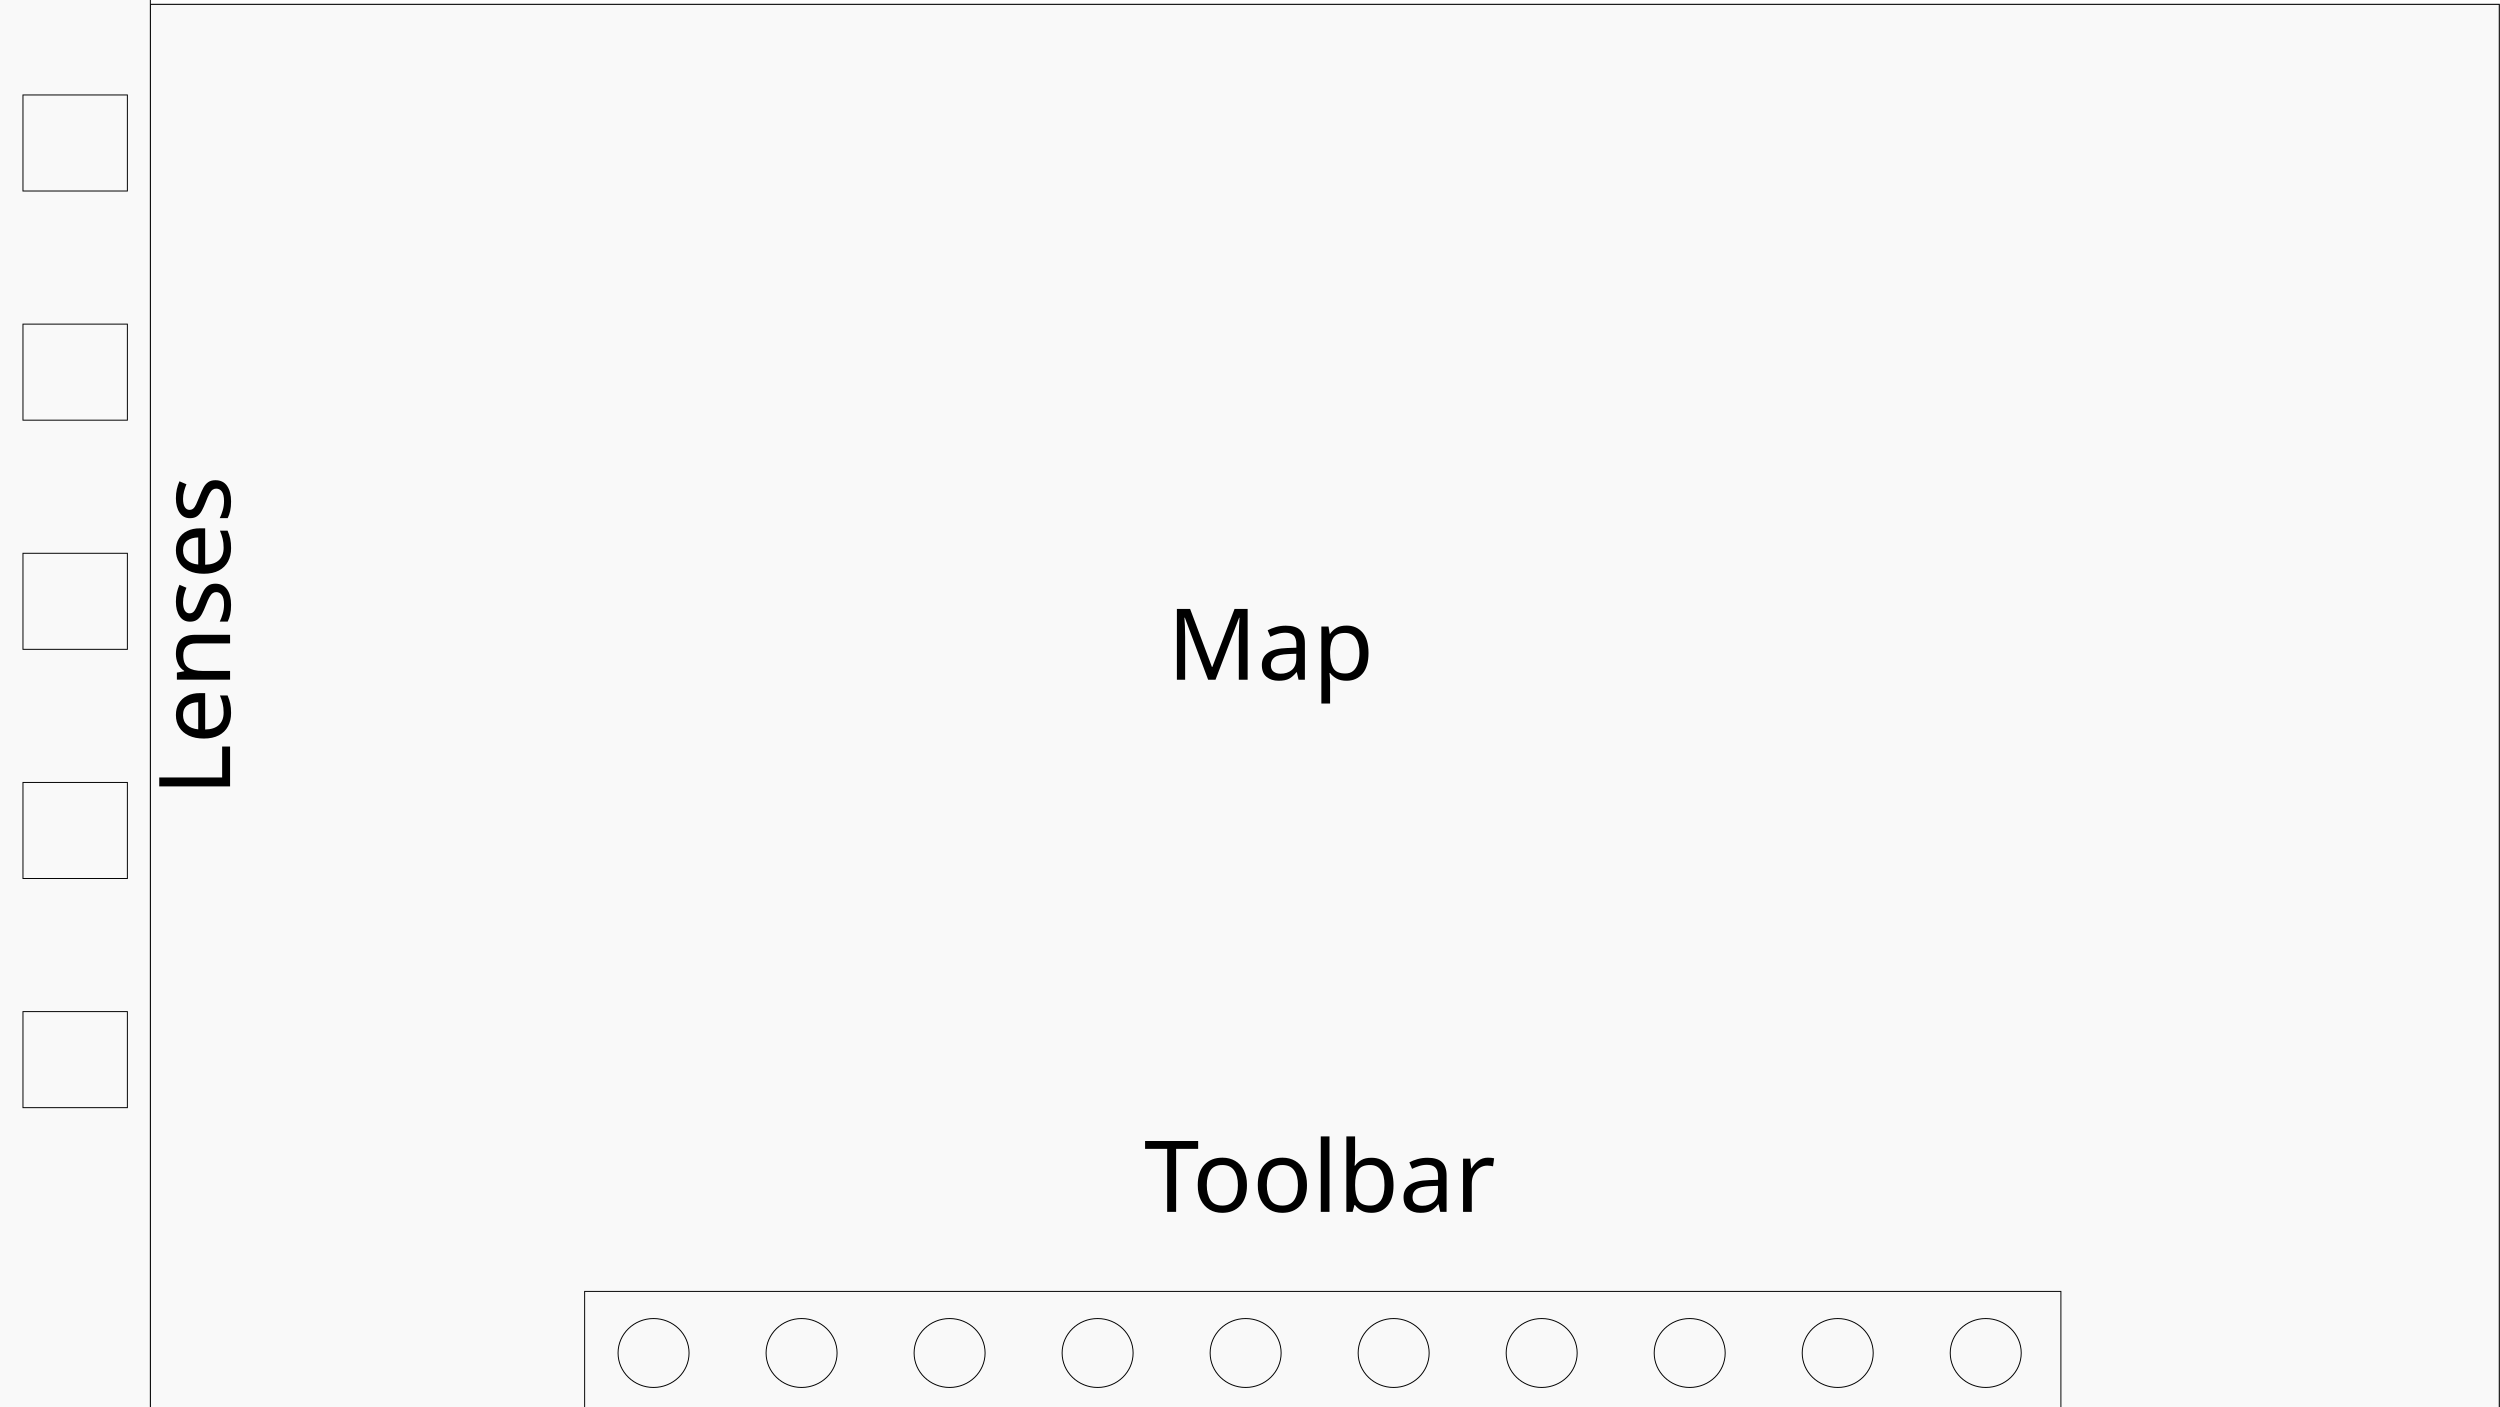
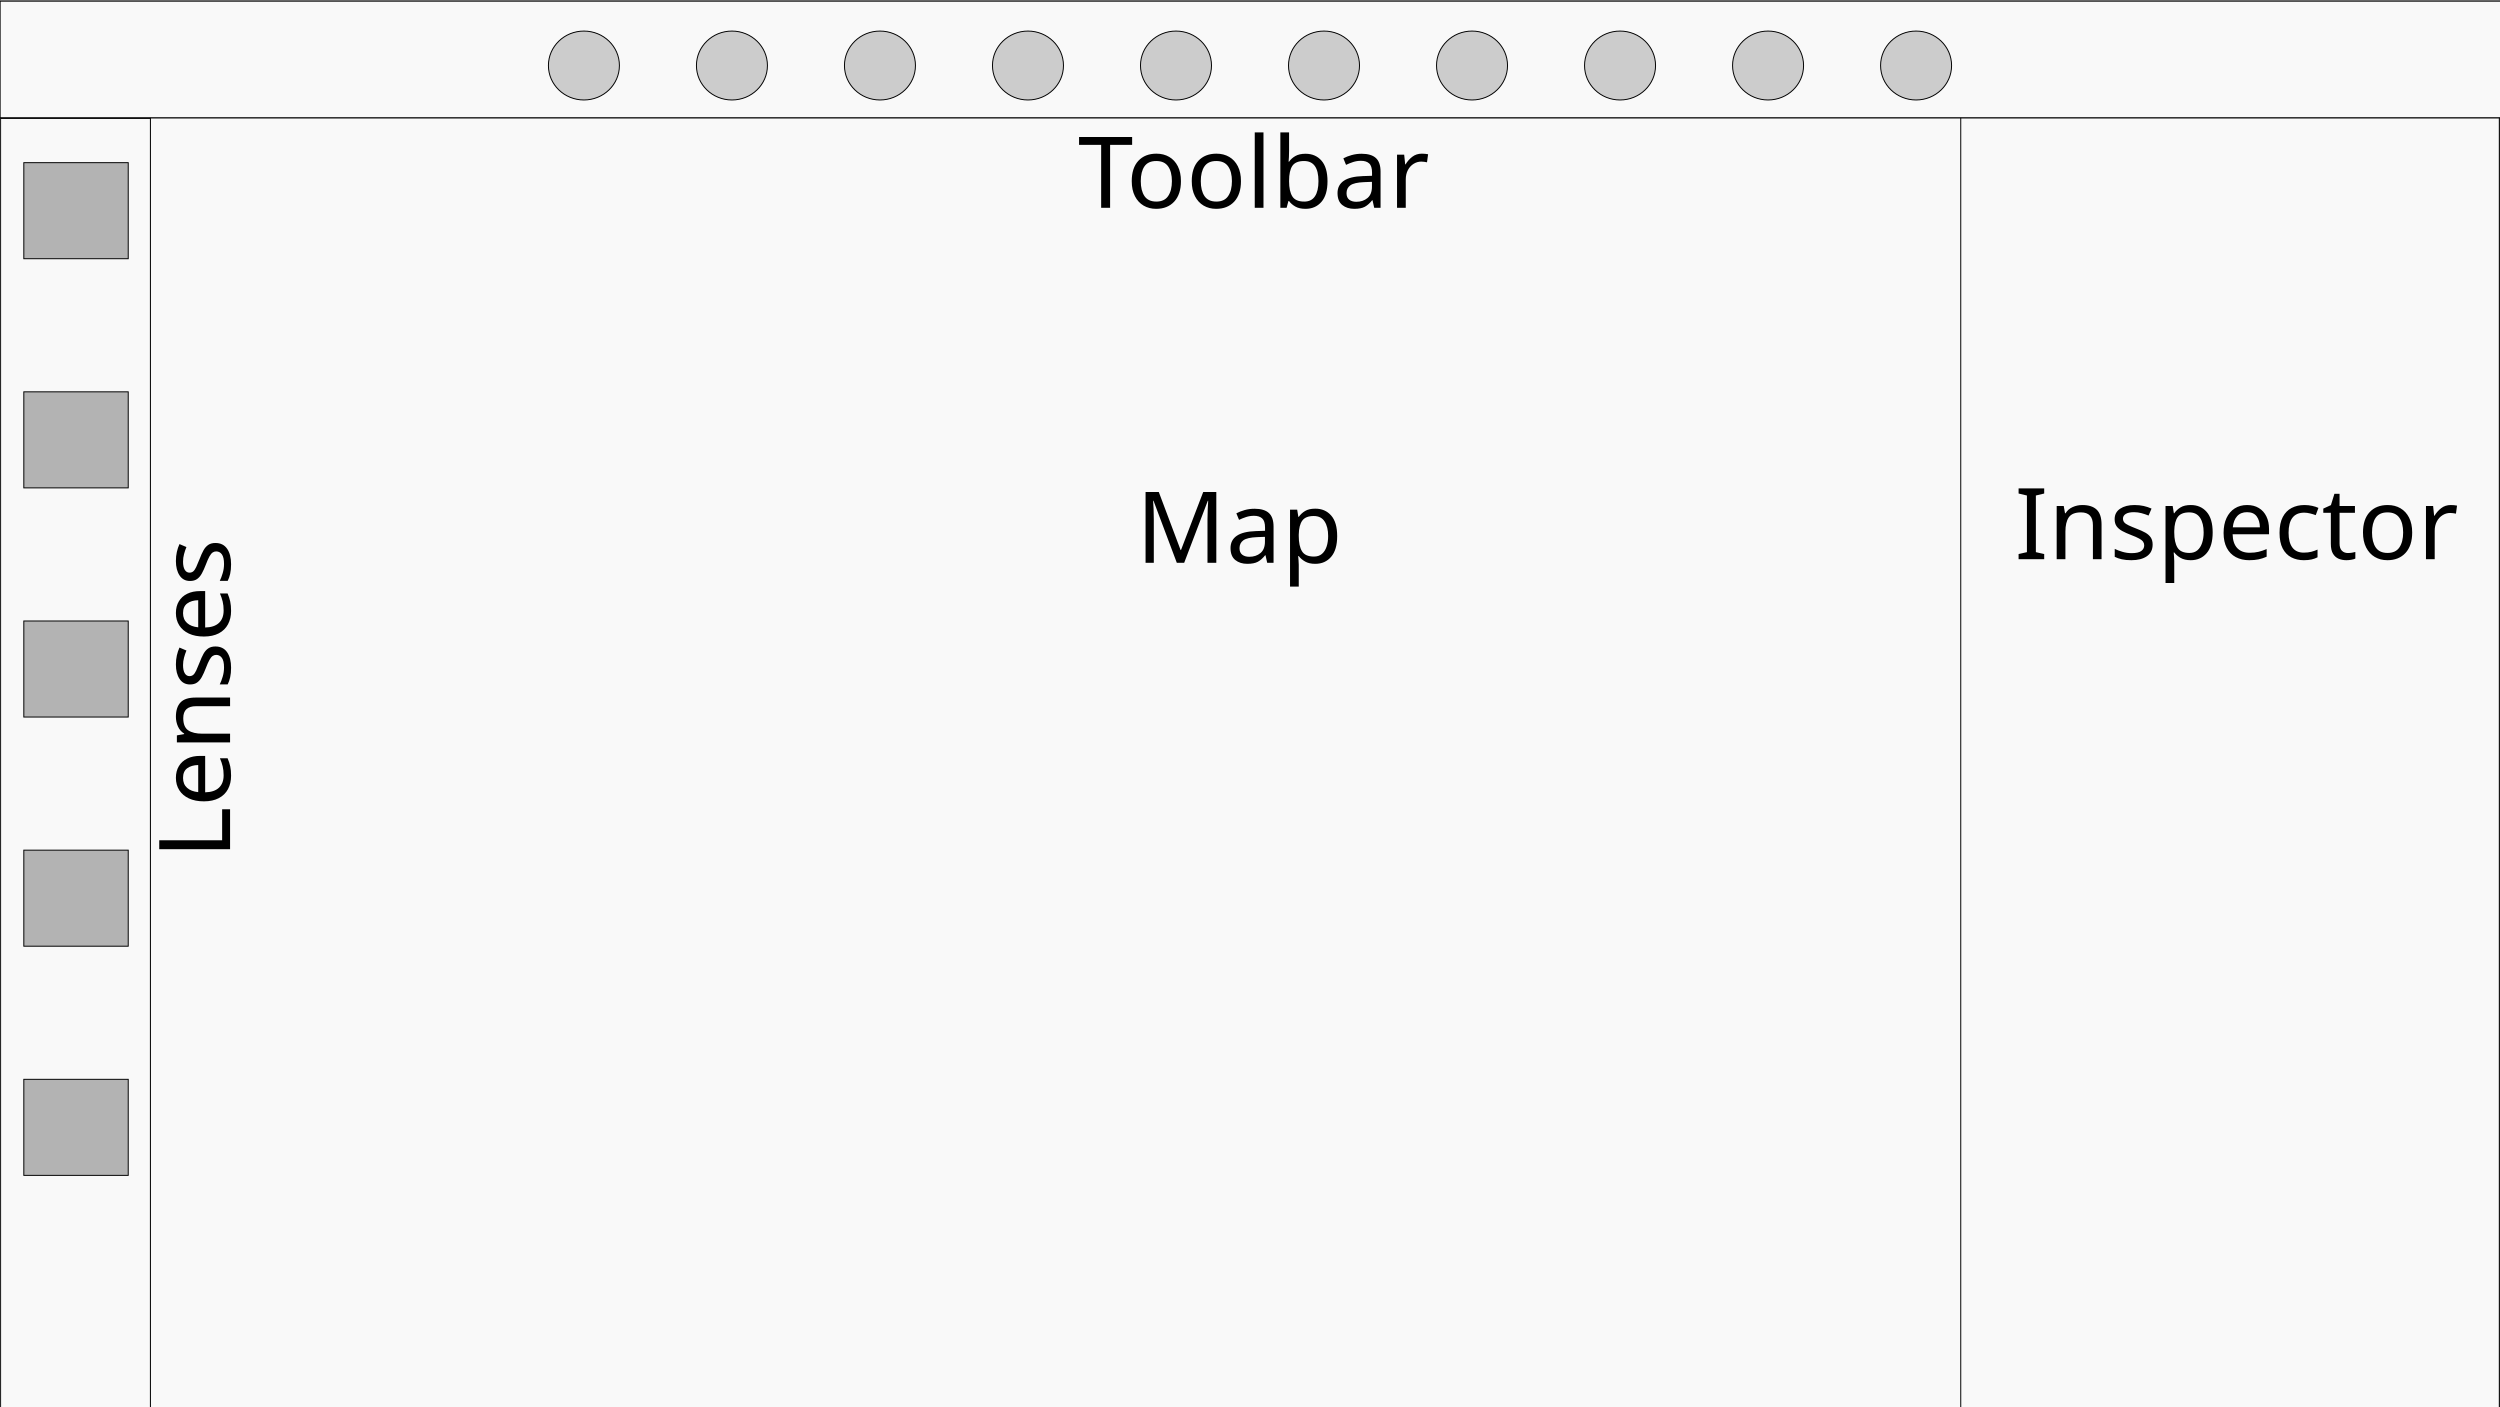
<svg xmlns="http://www.w3.org/2000/svg" width="4837.795" height="2721.26" viewBox="0 0 1280 720" version="1.1" id="svg8">
  <defs id="defs2" />
  <g id="layer1" transform="translate(0,423)">
    <rect style="fill:#f9f9f9;fill-opacity:1;stroke:#000000;stroke-width:0.554;stroke-miterlimit:4;stroke-dasharray:none;stroke-opacity:1" id="rect4580" width="1202.67" height="719.919" x="76.974" y="-420.781" />
    <flowRoot xml:space="preserve" id="flowRoot4582" style="fill:black;fill-opacity:1;stroke:none;font-family:Ubuntu;font-style:normal;font-weight:normal;font-size:96px;line-height:1.25;letter-spacing:0px;word-spacing:0px;-inkscape-font-specification:Ubuntu;font-stretch:normal;font-variant:normal;">
      <flowRegion id="flowRegion4584" style="-inkscape-font-specification:Ubuntu;font-family:Ubuntu;font-weight:normal;font-style:normal;font-stretch:normal;font-variant:normal;font-size:96px;">
        <rect id="rect4586" width="1777.869" height="707.107" x="1466.742" y="862.579" style="-inkscape-font-specification:Ubuntu;font-family:Ubuntu;font-weight:normal;font-style:normal;font-stretch:normal;font-variant:normal;font-size:96px;" />
      </flowRegion>
      <flowPara id="flowPara4588" />
    </flowRoot>
-     <text xml:space="preserve" style="font-style:normal;font-variant:normal;font-weight:normal;font-stretch:normal;font-size:50.8px;line-height:1.25;font-family:Ubuntu;-inkscape-font-specification:Ubuntu;letter-spacing:0px;word-spacing:0px;fill:#000000;fill-opacity:1;stroke:none;stroke-width:0.265" x="597.647" y="-74.965" id="text4592">
-       <tspan id="tspan4590" x="597.647" y="-74.965" style="font-style:normal;font-variant:normal;font-weight:normal;font-stretch:normal;font-size:50.8px;font-family:Ubuntu;-inkscape-font-specification:Ubuntu;stroke-width:0.265">Map</tspan>
+     <text xml:space="preserve" style="font-style:normal;font-variant:normal;font-weight:normal;font-stretch:normal;font-size:50.8px;line-height:1.25;font-family:Ubuntu;-inkscape-font-specification:Ubuntu;letter-spacing:0px;word-spacing:0px;fill:#000000;fill-opacity:1;stroke:none;stroke-width:0.265" x="581.611" y="-134.833" id="text4592">
+       <tspan id="tspan4590" x="581.611" y="-134.833" style="font-style:normal;font-variant:normal;font-weight:normal;font-stretch:normal;font-size:50.8px;font-family:Ubuntu;-inkscape-font-specification:Ubuntu;stroke-width:0.265">Map</tspan>
    </text>
-     <rect style="fill:#f9f9f9;fill-opacity:1;stroke:#000000;stroke-width:0.494;stroke-miterlimit:4;stroke-dasharray:none;stroke-opacity:1" id="rect4520" width="755.844" height="59.875" x="299.339" y="238.198" />
-     <path style="fill:#f9f9f9;fill-opacity:1;stroke:#000000;stroke-width:0.5;stroke-miterlimit:4;stroke-dasharray:none;stroke-opacity:1" d="m 352.796,269.738 a 18.174,17.64 0 0 1 -18.174,17.64 18.174,17.64 0 0 1 -18.174,-17.64 18.174,17.64 0 0 1 18.174,-17.64 18.174,17.64 0 0 1 18.174,17.64 z" id="path4522" />
-     <path id="path4525" d="m 428.582,269.738 a 18.174,17.64 0 0 1 -18.174,17.64 18.174,17.64 0 0 1 -18.174,-17.64 18.174,17.64 0 0 1 18.174,-17.64 18.174,17.64 0 0 1 18.174,17.64 z" style="fill:#f9f9f9;fill-opacity:1;stroke:#000000;stroke-width:0.5;stroke-miterlimit:4;stroke-dasharray:none;stroke-opacity:1" />
-     <path style="fill:#f9f9f9;fill-opacity:1;stroke:#000000;stroke-width:0.5;stroke-miterlimit:4;stroke-dasharray:none;stroke-opacity:1" d="m 504.367,269.738 a 18.174,17.64 0 0 1 -18.174,17.64 18.174,17.64 0 0 1 -18.174,-17.64 18.174,17.64 0 0 1 18.174,-17.64 18.174,17.64 0 0 1 18.174,17.64 z" id="path4527" />
-     <path style="fill:#f9f9f9;fill-opacity:1;stroke:#000000;stroke-width:0.5;stroke-miterlimit:4;stroke-dasharray:none;stroke-opacity:1" d="m 580.153,269.738 a 18.174,17.64 0 0 1 -18.174,17.64 18.174,17.64 0 0 1 -18.174,-17.64 18.174,17.64 0 0 1 18.174,-17.64 18.174,17.64 0 0 1 18.174,17.64 z" id="path4527-4" />
-     <path style="fill:#f9f9f9;fill-opacity:1;stroke:#000000;stroke-width:0.5;stroke-miterlimit:4;stroke-dasharray:none;stroke-opacity:1" d="m 655.939,269.738 a 18.174,17.64 0 0 1 -18.174,17.64 18.174,17.64 0 0 1 -18.174,-17.64 18.174,17.64 0 0 1 18.174,-17.64 18.174,17.64 0 0 1 18.174,17.64 z" id="path4527-3" />
-     <path style="fill:#f9f9f9;fill-opacity:1;stroke:#000000;stroke-width:0.5;stroke-miterlimit:4;stroke-dasharray:none;stroke-opacity:1" d="m 731.725,269.738 a 18.174,17.64 0 0 1 -18.174,17.64 18.174,17.64 0 0 1 -18.174,-17.64 18.174,17.64 0 0 1 18.174,-17.64 18.174,17.64 0 0 1 18.174,17.64 z" id="path4527-0" />
-     <path style="fill:#f9f9f9;fill-opacity:1;stroke:#000000;stroke-width:0.5;stroke-miterlimit:4;stroke-dasharray:none;stroke-opacity:1" d="m 807.51,269.738 a 18.174,17.64 0 0 1 -18.174,17.64 18.174,17.64 0 0 1 -18.174,-17.64 18.174,17.64 0 0 1 18.174,-17.64 18.174,17.64 0 0 1 18.174,17.64 z" id="path4527-30" />
-     <path style="fill:#f9f9f9;fill-opacity:1;stroke:#000000;stroke-width:0.5;stroke-miterlimit:4;stroke-dasharray:none;stroke-opacity:1" d="m 883.296,269.738 a 18.174,17.64 0 0 1 -18.174,17.64 18.174,17.64 0 0 1 -18.174,-17.64 18.174,17.64 0 0 1 18.174,-17.64 18.174,17.64 0 0 1 18.174,17.64 z" id="path4527-9" />
-     <path style="fill:#f9f9f9;fill-opacity:1;stroke:#000000;stroke-width:0.5;stroke-miterlimit:4;stroke-dasharray:none;stroke-opacity:1" d="m 959.082,269.738 a 18.174,17.64 0 0 1 -18.174,17.64 18.174,17.64 0 0 1 -18.174,-17.64 18.174,17.64 0 0 1 18.174,-17.64 18.174,17.64 0 0 1 18.174,17.64 z" id="path4527-2" />
-     <path style="fill:#f9f9f9;fill-opacity:1;stroke:#000000;stroke-width:0.5;stroke-miterlimit:4;stroke-dasharray:none;stroke-opacity:1" d="m 1034.868,269.738 a 18.174,17.64 0 0 1 -18.174,17.64 18.174,17.64 0 0 1 -18.174,-17.64 18.174,17.64 0 0 1 18.174,-17.64 18.174,17.64 0 0 1 18.174,17.64 z" id="path4527-5" />
-     <text xml:space="preserve" style="font-style:normal;font-variant:normal;font-weight:normal;font-stretch:normal;font-size:50.8px;line-height:1.25;font-family:Ubuntu;-inkscape-font-specification:Ubuntu;letter-spacing:0px;word-spacing:0px;fill:#000000;fill-opacity:1;stroke:none;stroke-width:0.265" x="585.764" y="197.459" id="text4592-0">
-       <tspan id="tspan4590-2" x="585.764" y="197.459" style="font-style:normal;font-variant:normal;font-weight:normal;font-stretch:normal;font-size:50.8px;font-family:Ubuntu;-inkscape-font-specification:Ubuntu;stroke-width:0.265">Toolbar</tspan>
+     <rect style="fill:#f9f9f9;fill-opacity:1;stroke:#000000;stroke-width:0.5;stroke-miterlimit:4;stroke-dasharray:none;stroke-opacity:1" id="rect80" width="275.739" height="662.841" x="1003.905" y="-363.702" />
+     <rect style="fill:#f9f9f9;fill-opacity:1;stroke:#000000;stroke-width:0.471;stroke-miterlimit:4;stroke-dasharray:none;stroke-opacity:1" id="rect4612" width="76.671" height="661.531" x="0.317" y="-362.379" />
+     <rect style="fill:#f9f9f9;fill-opacity:1;stroke:#000000;stroke-width:0.643;stroke-miterlimit:4;stroke-dasharray:none;stroke-opacity:1" id="rect4520" width="1280.424" height="59.809" x="-7.4946993e-14" y="-422.472" />
+     <g id="g127" transform="translate(-22.05023)">
+       <path id="path4522" d="m 339.189,-389.452 a 18.174,17.64 0 0 1 -18.174,17.64 18.174,17.64 0 0 1 -18.174,-17.64 18.174,17.64 0 0 1 18.174,-17.64 18.174,17.64 0 0 1 18.174,17.64 z" style="fill:#cccccc;fill-opacity:1;stroke:#000000;stroke-width:0.5;stroke-miterlimit:4;stroke-dasharray:none;stroke-opacity:1" />
+       <path style="fill:#cccccc;fill-opacity:1;stroke:#000000;stroke-width:0.5;stroke-miterlimit:4;stroke-dasharray:none;stroke-opacity:1" d="m 414.974,-389.452 a 18.174,17.64 0 0 1 -18.174,17.64 18.174,17.64 0 0 1 -18.174,-17.64 18.174,17.64 0 0 1 18.174,-17.64 18.174,17.64 0 0 1 18.174,17.64 z" id="path4525" />
+       <path id="path4527" d="m 490.76,-389.452 a 18.174,17.64 0 0 1 -18.174,17.64 18.174,17.64 0 0 1 -18.174,-17.64 18.174,17.64 0 0 1 18.174,-17.64 18.174,17.64 0 0 1 18.174,17.64 z" style="fill:#cccccc;fill-opacity:1;stroke:#000000;stroke-width:0.5;stroke-miterlimit:4;stroke-dasharray:none;stroke-opacity:1" />
+       <path id="path4527-4" d="m 566.546,-389.452 a 18.174,17.64 0 0 1 -18.174,17.64 18.174,17.64 0 0 1 -18.174,-17.64 18.174,17.64 0 0 1 18.174,-17.64 18.174,17.64 0 0 1 18.174,17.64 z" style="fill:#cccccc;fill-opacity:1;stroke:#000000;stroke-width:0.5;stroke-miterlimit:4;stroke-dasharray:none;stroke-opacity:1" />
+       <path id="path4527-3" d="m 642.332,-389.452 a 18.174,17.64 0 0 1 -18.174,17.64 18.174,17.64 0 0 1 -18.174,-17.64 18.174,17.64 0 0 1 18.174,-17.64 18.174,17.64 0 0 1 18.174,17.64 z" style="fill:#cccccc;fill-opacity:1;stroke:#000000;stroke-width:0.5;stroke-miterlimit:4;stroke-dasharray:none;stroke-opacity:1" />
+       <path id="path4527-0" d="m 718.117,-389.452 a 18.174,17.64 0 0 1 -18.174,17.64 18.174,17.64 0 0 1 -18.174,-17.64 18.174,17.64 0 0 1 18.174,-17.64 18.174,17.64 0 0 1 18.174,17.64 z" style="fill:#cccccc;fill-opacity:1;stroke:#000000;stroke-width:0.5;stroke-miterlimit:4;stroke-dasharray:none;stroke-opacity:1" />
+       <path id="path4527-30" d="m 793.903,-389.452 a 18.174,17.64 0 0 1 -18.174,17.64 18.174,17.64 0 0 1 -18.174,-17.64 18.174,17.64 0 0 1 18.174,-17.64 18.174,17.64 0 0 1 18.174,17.64 z" style="fill:#cccccc;fill-opacity:1;stroke:#000000;stroke-width:0.5;stroke-miterlimit:4;stroke-dasharray:none;stroke-opacity:1" />
+       <path id="path4527-9" d="m 869.689,-389.452 a 18.174,17.64 0 0 1 -18.174,17.64 18.174,17.64 0 0 1 -18.174,-17.64 18.174,17.64 0 0 1 18.174,-17.64 18.174,17.64 0 0 1 18.174,17.64 z" style="fill:#cccccc;fill-opacity:1;stroke:#000000;stroke-width:0.5;stroke-miterlimit:4;stroke-dasharray:none;stroke-opacity:1" />
+       <path id="path4527-2" d="m 945.475,-389.452 a 18.174,17.64 0 0 1 -18.174,17.64 18.174,17.64 0 0 1 -18.174,-17.64 18.174,17.64 0 0 1 18.174,-17.64 18.174,17.64 0 0 1 18.174,17.64 z" style="fill:#cccccc;fill-opacity:1;stroke:#000000;stroke-width:0.5;stroke-miterlimit:4;stroke-dasharray:none;stroke-opacity:1" />
+       <path id="path4527-5" d="m 1021.26,-389.452 a 18.174,17.64 0 0 1 -18.174,17.64 18.174,17.64 0 0 1 -18.174,-17.64 18.174,17.64 0 0 1 18.174,-17.64 18.174,17.64 0 0 1 18.174,17.64 z" style="fill:#cccccc;fill-opacity:1;stroke:#000000;stroke-width:0.5;stroke-miterlimit:4;stroke-dasharray:none;stroke-opacity:1" />
+     </g>
+     <text xml:space="preserve" style="font-style:normal;font-variant:normal;font-weight:normal;font-stretch:normal;font-size:50.8px;line-height:1.25;font-family:Ubuntu;-inkscape-font-specification:Ubuntu;letter-spacing:0px;word-spacing:0px;fill:#000000;fill-opacity:1;stroke:none;stroke-width:0.265" x="551.964" y="-316.589" id="text4592-0">
+       <tspan id="tspan4590-2" x="551.964" y="-316.589" style="font-style:normal;font-variant:normal;font-weight:normal;font-stretch:normal;font-size:50.8px;font-family:Ubuntu;-inkscape-font-specification:Ubuntu;stroke-width:0.265">Toolbar</tspan>
    </text>
-     <rect style="fill:#f9f9f9;fill-opacity:1;stroke:#000000;stroke-width:0.5;stroke-miterlimit:4;stroke-dasharray:none;stroke-opacity:1" id="rect4612" width="79.112" height="722.697" x="-2.138" y="-423.559" />
-     <text xml:space="preserve" style="font-style:normal;font-variant:normal;font-weight:normal;font-stretch:normal;font-size:50.8px;line-height:1.25;font-family:Ubuntu;-inkscape-font-specification:Ubuntu;letter-spacing:0px;word-spacing:0px;fill:#000000;fill-opacity:1;stroke:none;stroke-width:0.265" x="15.441" y="117.797" id="text4616" transform="rotate(-90)">
-       <tspan id="tspan4614" x="15.441" y="117.797" style="stroke-width:0.265">Lenses</tspan>
+     <text xml:space="preserve" style="font-style:normal;font-variant:normal;font-weight:normal;font-stretch:normal;font-size:50.8px;line-height:1.25;font-family:Ubuntu;-inkscape-font-specification:Ubuntu;letter-spacing:0px;word-spacing:0px;fill:#000000;fill-opacity:1;stroke:none;stroke-width:0.265" x="-16.705" y="117.797" id="text4616" transform="rotate(-90)">
+       <tspan id="tspan4614" x="-16.705" y="117.797" style="stroke-width:0.265">Lenses</tspan>
    </text>
-     <rect style="fill:#f9f9f9;fill-opacity:1;stroke:#000000;stroke-width:0.5;stroke-miterlimit:4;stroke-dasharray:none;stroke-opacity:1" id="rect4633" width="53.454" height="49.178" x="11.76" y="-374.381" />
-     <rect style="fill:#f9f9f9;fill-opacity:1;stroke:#000000;stroke-width:0.5;stroke-miterlimit:4;stroke-dasharray:none;stroke-opacity:1" id="rect4633-1" width="53.454" height="49.178" x="11.76" y="-257.05" />
-     <rect style="fill:#f9f9f9;fill-opacity:1;stroke:#000000;stroke-width:0.5;stroke-miterlimit:4;stroke-dasharray:none;stroke-opacity:1" id="rect4633-0" width="53.454" height="49.178" x="11.76" y="-139.718" />
-     <rect style="fill:#f9f9f9;fill-opacity:1;stroke:#000000;stroke-width:0.5;stroke-miterlimit:4;stroke-dasharray:none;stroke-opacity:1" id="rect4633-5" width="53.454" height="49.178" x="11.76" y="-22.387" />
-     <rect style="fill:#f9f9f9;fill-opacity:1;stroke:#000000;stroke-width:0.5;stroke-miterlimit:4;stroke-dasharray:none;stroke-opacity:1" id="rect4633-11" width="53.454" height="49.178" x="11.76" y="94.944" />
+     <rect style="fill:#b3b3b3;fill-opacity:1;stroke:#000000;stroke-width:0.5;stroke-miterlimit:4;stroke-dasharray:none;stroke-opacity:1" id="rect4633" width="53.454" height="49.178" x="12.195" y="-339.715" />
+     <rect style="fill:#b3b3b3;fill-opacity:1;stroke:#000000;stroke-width:0.5;stroke-miterlimit:4;stroke-dasharray:none;stroke-opacity:1" id="rect4633-1" width="53.454" height="49.178" x="12.195" y="-222.382" />
+     <rect style="fill:#b3b3b3;fill-opacity:1;stroke:#000000;stroke-width:0.5;stroke-miterlimit:4;stroke-dasharray:none;stroke-opacity:1" id="rect4633-0" width="53.454" height="49.178" x="12.195" y="-105.052" />
+     <rect style="fill:#b3b3b3;fill-opacity:1;stroke:#000000;stroke-width:0.5;stroke-miterlimit:4;stroke-dasharray:none;stroke-opacity:1" id="rect4633-5" width="53.454" height="49.178" x="12.195" y="12.28" />
+     <rect style="fill:#b3b3b3;fill-opacity:1;stroke:#000000;stroke-width:0.5;stroke-miterlimit:4;stroke-dasharray:none;stroke-opacity:1" id="rect4633-11" width="53.454" height="49.178" x="12.195" y="129.611" />
    <flowRoot xml:space="preserve" id="flowRoot4691" style="fill:black;fill-opacity:1;stroke:none;font-family:Ubuntu;font-style:normal;font-weight:normal;font-size:42.667px;line-height:1.25;letter-spacing:0px;word-spacing:0px;-inkscape-font-specification:Ubuntu;font-stretch:normal;font-variant:normal">
      <flowRegion id="flowRegion4693">
        <rect id="rect4695" width="234.355" height="670.741" x="2246.579" y="1412.102" />
      </flowRegion>
      <flowPara id="flowPara4697" />
    </flowRoot>
    <flowRoot xml:space="preserve" id="flowRoot4699" style="fill:black;fill-opacity:1;stroke:none;font-family:Ubuntu;font-style:normal;font-weight:normal;font-size:42.667px;line-height:1.25;letter-spacing:0px;word-spacing:0px;-inkscape-font-specification:Ubuntu;font-stretch:normal;font-variant:normal">
      <flowRegion id="flowRegion4701">
        <rect id="rect4703" width="16.162" height="492.954" x="3369.869" y="1686.863" />
      </flowRegion>
      <flowPara id="flowPara4705" />
    </flowRoot>
    <flowRoot xml:space="preserve" id="flowRoot4707" style="fill:black;fill-opacity:1;stroke:none;font-family:Ubuntu;font-style:normal;font-weight:normal;font-size:42.667px;line-height:1.25;letter-spacing:0px;word-spacing:0px;-inkscape-font-specification:Ubuntu;font-stretch:normal;font-variant:normal">
      <flowRegion id="flowRegion4709">
        <rect id="rect4711" width="981.868" height="423.254" x="246.477" y="1699.995" />
      </flowRegion>
      <flowPara id="flowPara4713" />
    </flowRoot>
    <flowRoot xml:space="preserve" id="flowRoot4715" style="fill:black;fill-opacity:1;stroke:none;font-family:Ubuntu;font-style:normal;font-weight:normal;font-size:42.667px;line-height:1.25;letter-spacing:0px;word-spacing:0px;-inkscape-font-specification:Ubuntu;font-stretch:normal;font-variant:normal">
      <flowRegion id="flowRegion4717">
        <rect id="rect4719" width="1058.64" height="509.117" x="1082.883" y="648.427" />
      </flowRegion>
      <flowPara id="flowPara4721" />
    </flowRoot>
-     <flowRoot xml:space="preserve" id="flowRoot4723" style="font-style:normal;font-variant:normal;font-weight:normal;font-stretch:normal;font-size:42.667px;line-height:1.25;font-family:Ubuntu;-inkscape-font-specification:Ubuntu;letter-spacing:0px;word-spacing:0px;fill:#000000;fill-opacity:1;stroke:none" transform="matrix(0.2645833,0,0,0.2645833,118.6677,-214.5298)">
+     <flowRoot xml:space="preserve" id="flowRoot4723" style="font-style:normal;font-variant:normal;font-weight:normal;font-stretch:normal;font-size:42.667px;line-height:1.25;font-family:Ubuntu;-inkscape-font-specification:Ubuntu;letter-spacing:0px;word-spacing:0px;fill:#000000;fill-opacity:1;stroke:none" transform="matrix(0.2645833,0,0,0.2645833,118.6677,-281.2158)">
      <flowRegion id="flowRegion4725">
        <rect id="rect4727" width="1648.569" height="480.833" x="1200.061" y="591.858" />
      </flowRegion>
      <flowPara id="flowPara4729" style="font-size:96px">The Map canvas displays data and the result of analysis. It might also allow <flowSpan style="text-align:justify;text-anchor:start" id="flowSpan4739">for interaction, such as drawing road </flowSpan>networks.</flowPara>
    </flowRoot>
    <flowRoot xml:space="preserve" id="flowRoot4731" style="fill:black;fill-opacity:1;stroke:none;font-family:Ubuntu;font-style:normal;font-weight:normal;font-size:42.667px;line-height:1.25;letter-spacing:0px;word-spacing:0px;-inkscape-font-specification:Ubuntu;font-stretch:normal;font-variant:normal">
      <flowRegion id="flowRegion4733">
        <rect id="rect4735" width="1531.391" height="176.777" x="246.477" y="1699.995" />
      </flowRegion>
      <flowPara id="flowPara4737" />
    </flowRoot>
    <flowRoot xml:space="preserve" id="flowRoot4754" style="fill:black;fill-opacity:1;stroke:none;font-family:Ubuntu;font-style:normal;font-weight:normal;font-size:64px;line-height:1.25;letter-spacing:0px;word-spacing:0px;-inkscape-font-specification:Ubuntu;font-stretch:normal;font-variant:normal;">
      <flowRegion id="flowRegion4756" style="font-size:64px;">
        <rect id="rect4758" width="2816.666" height="183.469" x="1171.429" y="2315.545" style="font-size:64px;" />
      </flowRegion>
      <flowPara id="flowPara4760" />
    </flowRoot>
-     <flowRoot xml:space="preserve" id="flowRoot4762" style="font-style:normal;font-variant:normal;font-weight:normal;font-stretch:normal;font-size:96px;line-height:1.25;font-family:Ubuntu;-inkscape-font-specification:Ubuntu;letter-spacing:0px;word-spacing:0px;fill:#000000;fill-opacity:1;stroke:none" transform="matrix(0.2645833,0,0,0.2645833,30.2381,-403.3452)">
+     <flowRoot xml:space="preserve" id="flowRoot4762" style="font-style:normal;font-variant:normal;font-weight:normal;font-stretch:normal;font-size:96px;line-height:1.25;font-family:Ubuntu;-inkscape-font-specification:Ubuntu;letter-spacing:0px;word-spacing:0px;fill:#000000;fill-opacity:1;stroke:none" transform="matrix(0.2645833,0,0,0.2645833,58.2933,-915.8809)">
      <flowRegion id="flowRegion4764">
-         <rect id="rect4766" width="2873.808" height="223.469" x="1171.429" y="2292.688" />
+         <rect id="rect4766" width="2096.666" height="229.183" x="1171.429" y="2292.688" />
      </flowRegion>
-       <flowPara id="flowPara4768">Toolbar shows context-specific tools, related to active lense.</flowPara>
+       <flowPara id="flowPara4768">Toolbar shows context-specific tools, related to the active lense.</flowPara>
    </flowRoot>
-     <flowRoot xml:space="preserve" id="flowRoot4779" style="font-style:normal;font-variant:normal;font-weight:normal;font-stretch:normal;font-size:96px;line-height:1.25;font-family:Ubuntu;-inkscape-font-specification:Ubuntu;text-align:start;letter-spacing:0px;word-spacing:0px;text-anchor:start;fill:#000000;fill-opacity:1;stroke:none" transform="matrix(0.2645833,0,0,0.2645833,1.511905,-430.5595)">
+     <flowRoot xml:space="preserve" id="flowRoot4779" style="font-style:normal;font-variant:normal;font-weight:normal;font-stretch:normal;font-size:96px;line-height:1.25;font-family:Ubuntu;-inkscape-font-specification:Ubuntu;text-align:start;letter-spacing:0px;word-spacing:0px;text-anchor:start;fill:#000000;fill-opacity:1;stroke:none" transform="matrix(0.2645833,0,0,0.2645833,1.511905,-403.0987)">
      <flowRegion id="flowRegion4781" style="font-size:96px;text-align:start;text-anchor:start">
        <rect id="rect4783" width="971.429" height="634.286" x="508.571" y="984.117" style="font-size:96px;text-align:start;text-anchor:start" />
      </flowRegion>
      <flowPara id="flowPara4785">Lenses allow users to focus on specific urban design tasks, such as transport planning or zoning.</flowPara>
    </flowRoot>
+     <text xml:space="preserve" style="font-style:normal;font-variant:normal;font-weight:normal;font-stretch:normal;font-size:50.8px;line-height:1.25;font-family:Ubuntu;-inkscape-font-specification:Ubuntu;letter-spacing:0px;word-spacing:0px;fill:#000000;fill-opacity:1;stroke:none;stroke-width:0.265" x="1031.487" y="-136.692" id="text4592-3">
+       <tspan id="tspan4590-6" x="1031.487" y="-136.692" style="font-style:normal;font-variant:normal;font-weight:normal;font-stretch:normal;font-size:50.8px;font-family:Ubuntu;-inkscape-font-specification:Ubuntu;stroke-width:0.265">Inspector</tspan>
+     </text>
+     <flowRoot xml:space="preserve" id="flowRoot4723-7" style="font-style:normal;font-variant:normal;font-weight:normal;font-stretch:normal;font-size:42.667px;line-height:1.25;font-family:Ubuntu;-inkscape-font-specification:Ubuntu;letter-spacing:0px;word-spacing:0px;fill:#000000;fill-opacity:1;stroke:none" transform="matrix(0.2645833,0,0,0.2645833,696.5599,-283.4256)">
+       <flowRegion id="flowRegion4725-5">
+         <rect id="rect4727-3" width="977.827" height="602.051" x="1200.061" y="591.858" />
+       </flowRegion>
+       <flowPara id="flowPara4729-5" style="font-size:96px">The Inspector allows users to view and edit properties of selected tools or objects.</flowPara>
+     </flowRoot>
  </g>
</svg>
